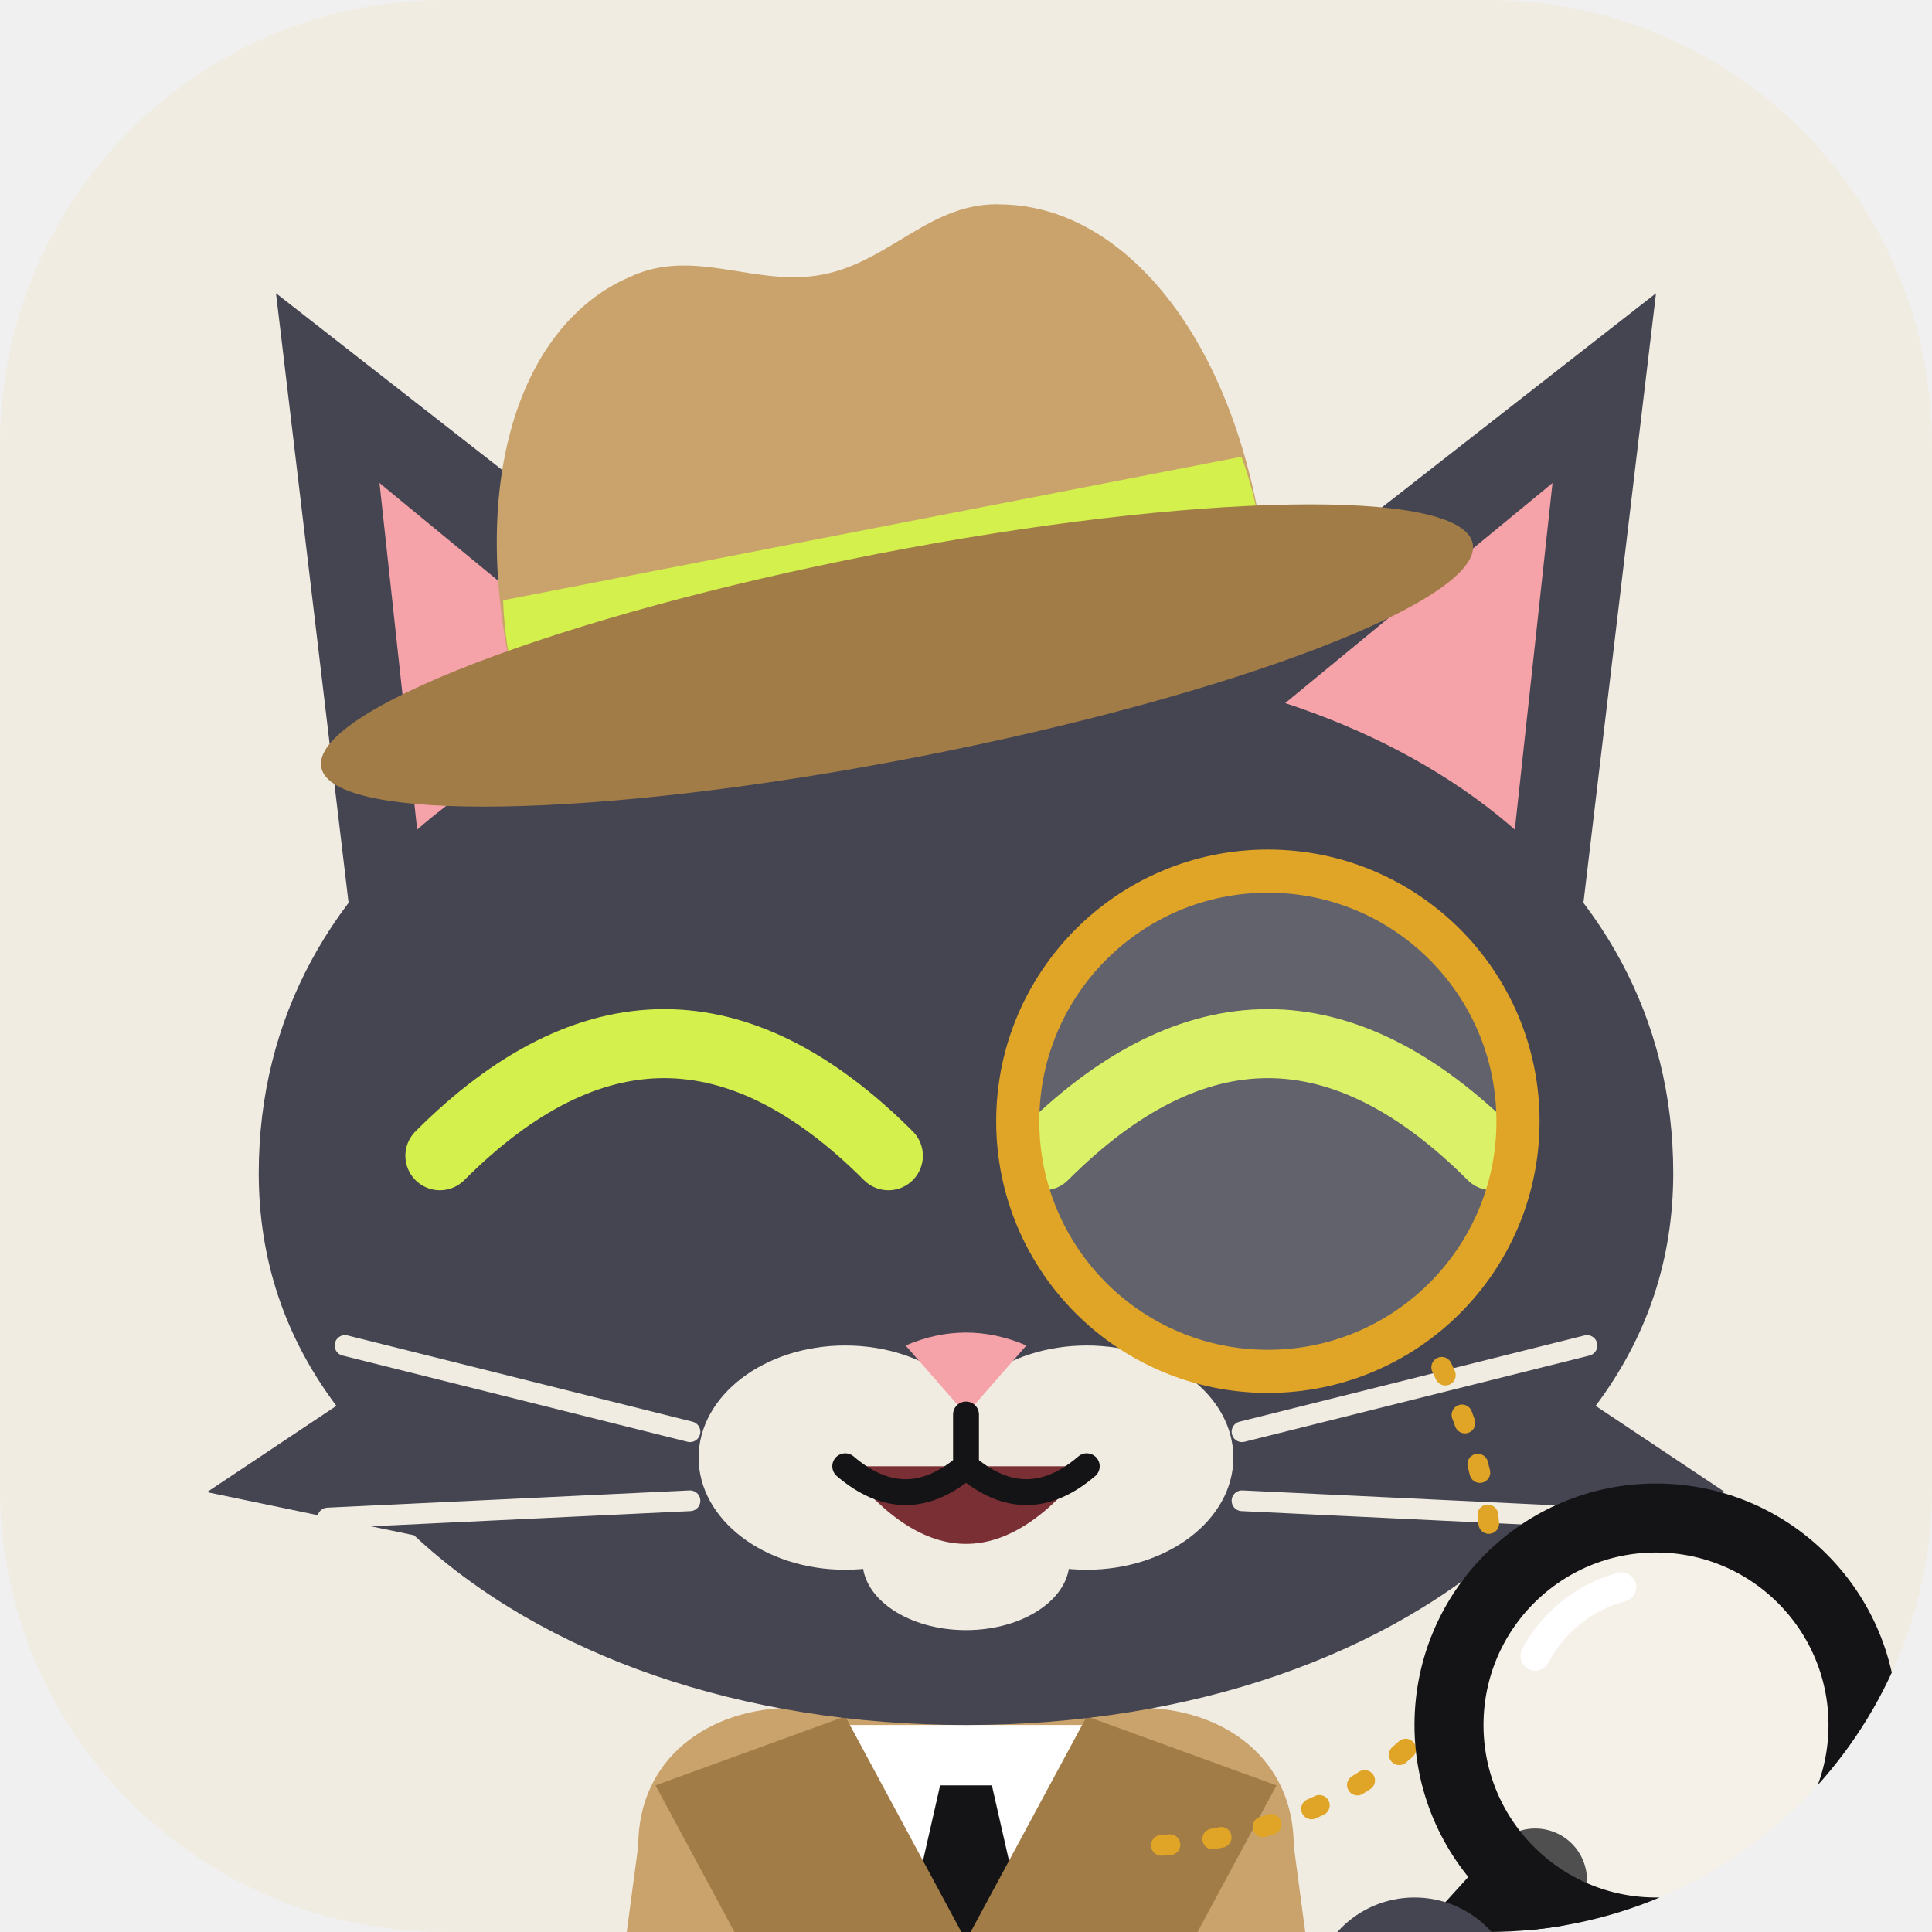
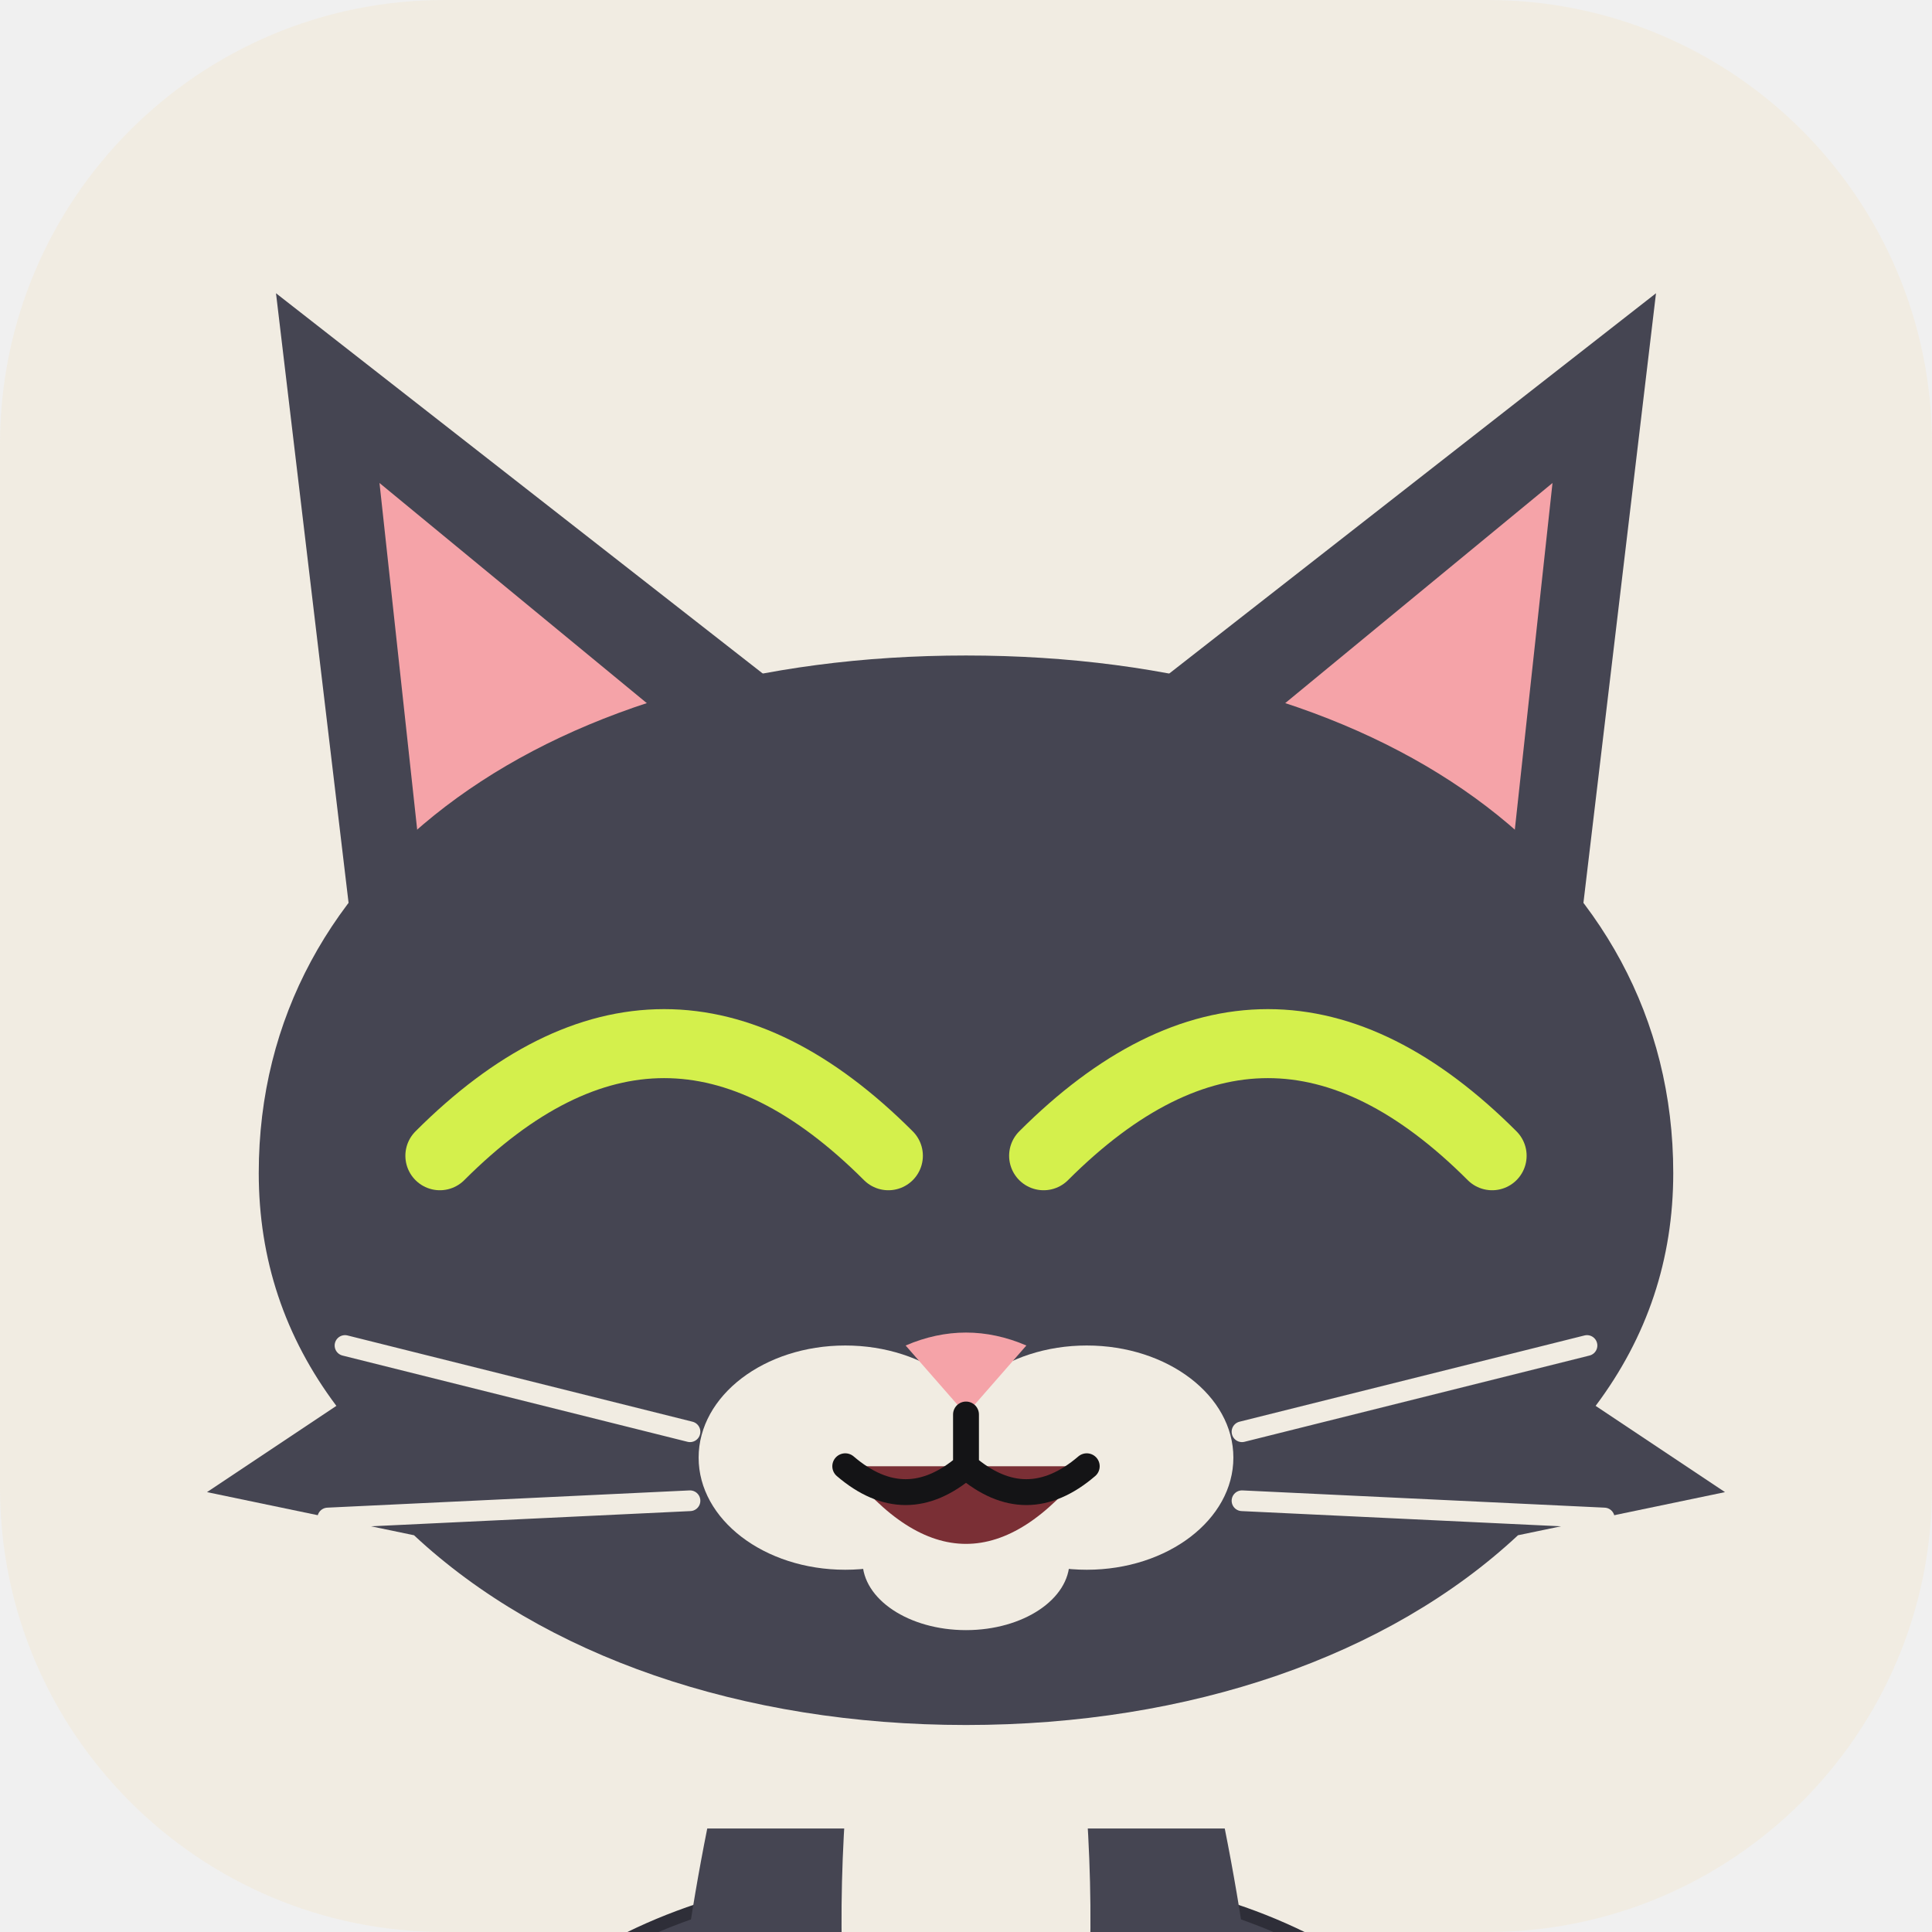
<svg xmlns="http://www.w3.org/2000/svg" width="240" height="240" viewBox="8 -14 224 224" role="img" aria-label="Mochi, happy">
  <clipPath id="ch15">
    <rect x="8" y="-14" width="224" height="224" rx="51.52" />
  </clipPath>
  <g clip-path="url(#ch15)">
    <rect x="8" y="-14" width="224" height="224" fill="#f1ece2" />
    <path d="M150 300c52 8 80-10 76-38-3-18-22-18-22-4" fill="none" stroke="#454552" stroke-width="14" stroke-linecap="round" stroke-linejoin="round" />
    <ellipse cx="102" cy="310" rx="17" ry="9" fill="#454552" />
    <ellipse cx="96" cy="312" rx="8" ry="5.5" fill="#f1ece2" />
    <ellipse cx="138" cy="310" rx="17" ry="9" fill="#454552" />
    <ellipse cx="144" cy="312" rx="8" ry="5.5" fill="#f1ece2" />
-     <path d="M96 214C72 220 60 238 58 256" fill="none" stroke="#a17c47" stroke-width="18" stroke-linecap="round" stroke-linejoin="round" />
-     <path d="M96 214C72 220 60 238 58 256" fill="none" stroke="#c9a36b" stroke-width="15" stroke-linecap="round" stroke-linejoin="round" />
+     <path d="M96 214C72 220 60 238 58 256" fill="none" stroke="#2e2e38" stroke-width="18" stroke-linecap="round" stroke-linejoin="round" />
+     <path d="M96 214C72 220 60 238 58 256" fill="none" stroke="#454552" stroke-width="15" stroke-linecap="round" stroke-linejoin="round" />
    <ellipse cx="57" cy="267" rx="9.5" ry="11" fill="#454552" />
    <path d="M53.8 272v5m6.400-5v5" stroke="#2e2e38" stroke-width="2" stroke-linecap="round" />
-     <path d="M142 214L180 234L175 219" fill="none" stroke="#a17c47" stroke-width="18" stroke-linecap="round" stroke-linejoin="round" />
-     <path d="M142 214L180 234L175 219" fill="none" stroke="#c9a36b" stroke-width="15" stroke-linecap="round" stroke-linejoin="round" />
-     <path d="M82 200c0-10 8-16 18-16h40c10 0 18 6 18 16L170 290c1 6-3 10-9 10H79c-6 0-10-4-9-10z" fill="#c9a36b" />
-     <path d="M120 218V300" stroke="#a17c47" stroke-width="2.2" stroke-linecap="round" />
-     <rect x="73" y="248.96" width="94" height="12" rx="3" fill="#a17c47" />
-     <rect x="112" y="246.46" width="16" height="17" rx="3.5" fill="#c9a36b" stroke="#e0a526" stroke-width="3.6" />
-     <path d="M106 186l14 26 14-26z" fill="#ffffff" />
-     <path d="M117 193h6l2.5 11-5.5 7-5.5-7z" fill="#141416" />
-     <path d="M106 185l-22 8 14 26 22-8z" fill="#a17c47" />
-     <path d="M134 185l22 8-14 26-22-8z" fill="#a17c47" />
+     <path d="M144 214C168 220 180 238 182 256" fill="none" stroke="#2e2e38" stroke-width="18" stroke-linecap="round" stroke-linejoin="round" />
+     <path d="M144 214C168 220 180 238 182 256" fill="none" stroke="#454552" stroke-width="15" stroke-linecap="round" stroke-linejoin="round" />
+     <ellipse cx="183" cy="267" rx="9.5" ry="11" fill="#454552" />
+     <path d="M179.8 272v5m6.400-5v5" stroke="#2e2e38" stroke-width="2" stroke-linecap="round" />
+     <path d="M90 198c-8 40-6 78 4 106h52c10-28 12-66 4-106z" fill="#454552" />
+     <path d="M106 196c-2 30 3 52 14 66 11-14 16-36 14-66z" fill="#f1ece2" />
    <path d="M50 104L40 20 104 70z" fill="#454552" />
    <path d="M57 88L52 42 86 70z" fill="#f5a3a8" />
    <path d="M190 104L200 20 136 70z" fill="#454552" />
    <path d="M183 88L188 42 154 70z" fill="#f5a3a8" />
    <path d="M38 122c0-36 34-60 82-60s82 24 82 60c0 10-3 19-9 27l15 10-24 5c-15 14-38 22-64 22s-49-8-64-22l-24-5 15-10c-6-8-9-17-9-27z" fill="#454552" />
    <ellipse cx="106" cy="155" rx="17" ry="13" fill="#f1ece2" />
    <ellipse cx="134" cy="155" rx="17" ry="13" fill="#f1ece2" />
    <ellipse cx="120" cy="167" rx="12" ry="8" fill="#f1ece2" />
    <path d="M59 120q26-26 52 0" fill="none" stroke="#d4f04c" stroke-width="8" stroke-linecap="round" stroke-linejoin="round" />
    <path d="M129 120q26-26 52 0" fill="none" stroke="#d4f04c" stroke-width="8" stroke-linecap="round" stroke-linejoin="round" />
    <path d="M113 142q7-3 14 0l-7 8z" fill="#f5a3a8" />
    <path d="M106 156q14 18 28 0z" fill="#7a2f35" />
    <path d="M120 150v6m-14 0q7 6 14 0 7 6 14 0" fill="none" stroke="#141416" stroke-width="3" stroke-linecap="round" stroke-linejoin="round" />
    <path d="M88 152l-40-10M88 160l-42 2M152 152l40-10M152 160l42 2" stroke="#f1ece2" stroke-width="2.4" stroke-linecap="round" />
-     <path d="M172.4 139.2C198 185 159 201 138 200" fill="none" stroke="#e0a526" stroke-width="2.4" stroke-linecap="round" stroke-dasharray="1 5" />
-     <circle cx="155" cy="116" r="29" fill="#ffffff" fill-opacity=".16" stroke="#e0a526" stroke-width="5" />
-     <g transform="translate(-8 -2) rotate(-11 120 64)">
-       <path d="M76 62c-2-26 8-44 22-47 8-2 14 4 22 4s14-6 22-4c14 3 24 21 22 47z" fill="#c9a36b" />
-       <path d="M76.4 49h87.2c.7 4.3.7 8.7.4 13H76c-.3-4.300-.3-8.700.4-13z" fill="#d4f04c" />
-       <ellipse cx="120" cy="64" rx="68" ry="12" fill="#a17c47" />
-     </g>
-     <path d="M186 204l-20 22" stroke="#141416" stroke-width="12" stroke-linecap="round" />
-     <circle cx="200" cy="186" r="24" fill="#ffffff" fill-opacity=".25" stroke="#141416" stroke-width="8" />
-     <path d="M186 178a16 16 0 0 1 10-8" fill="none" stroke="#ffffff" stroke-width="3.4" stroke-linecap="round" />
-     <circle cx="172" cy="218" r="12" fill="#454552" />
  </g>
</svg>
